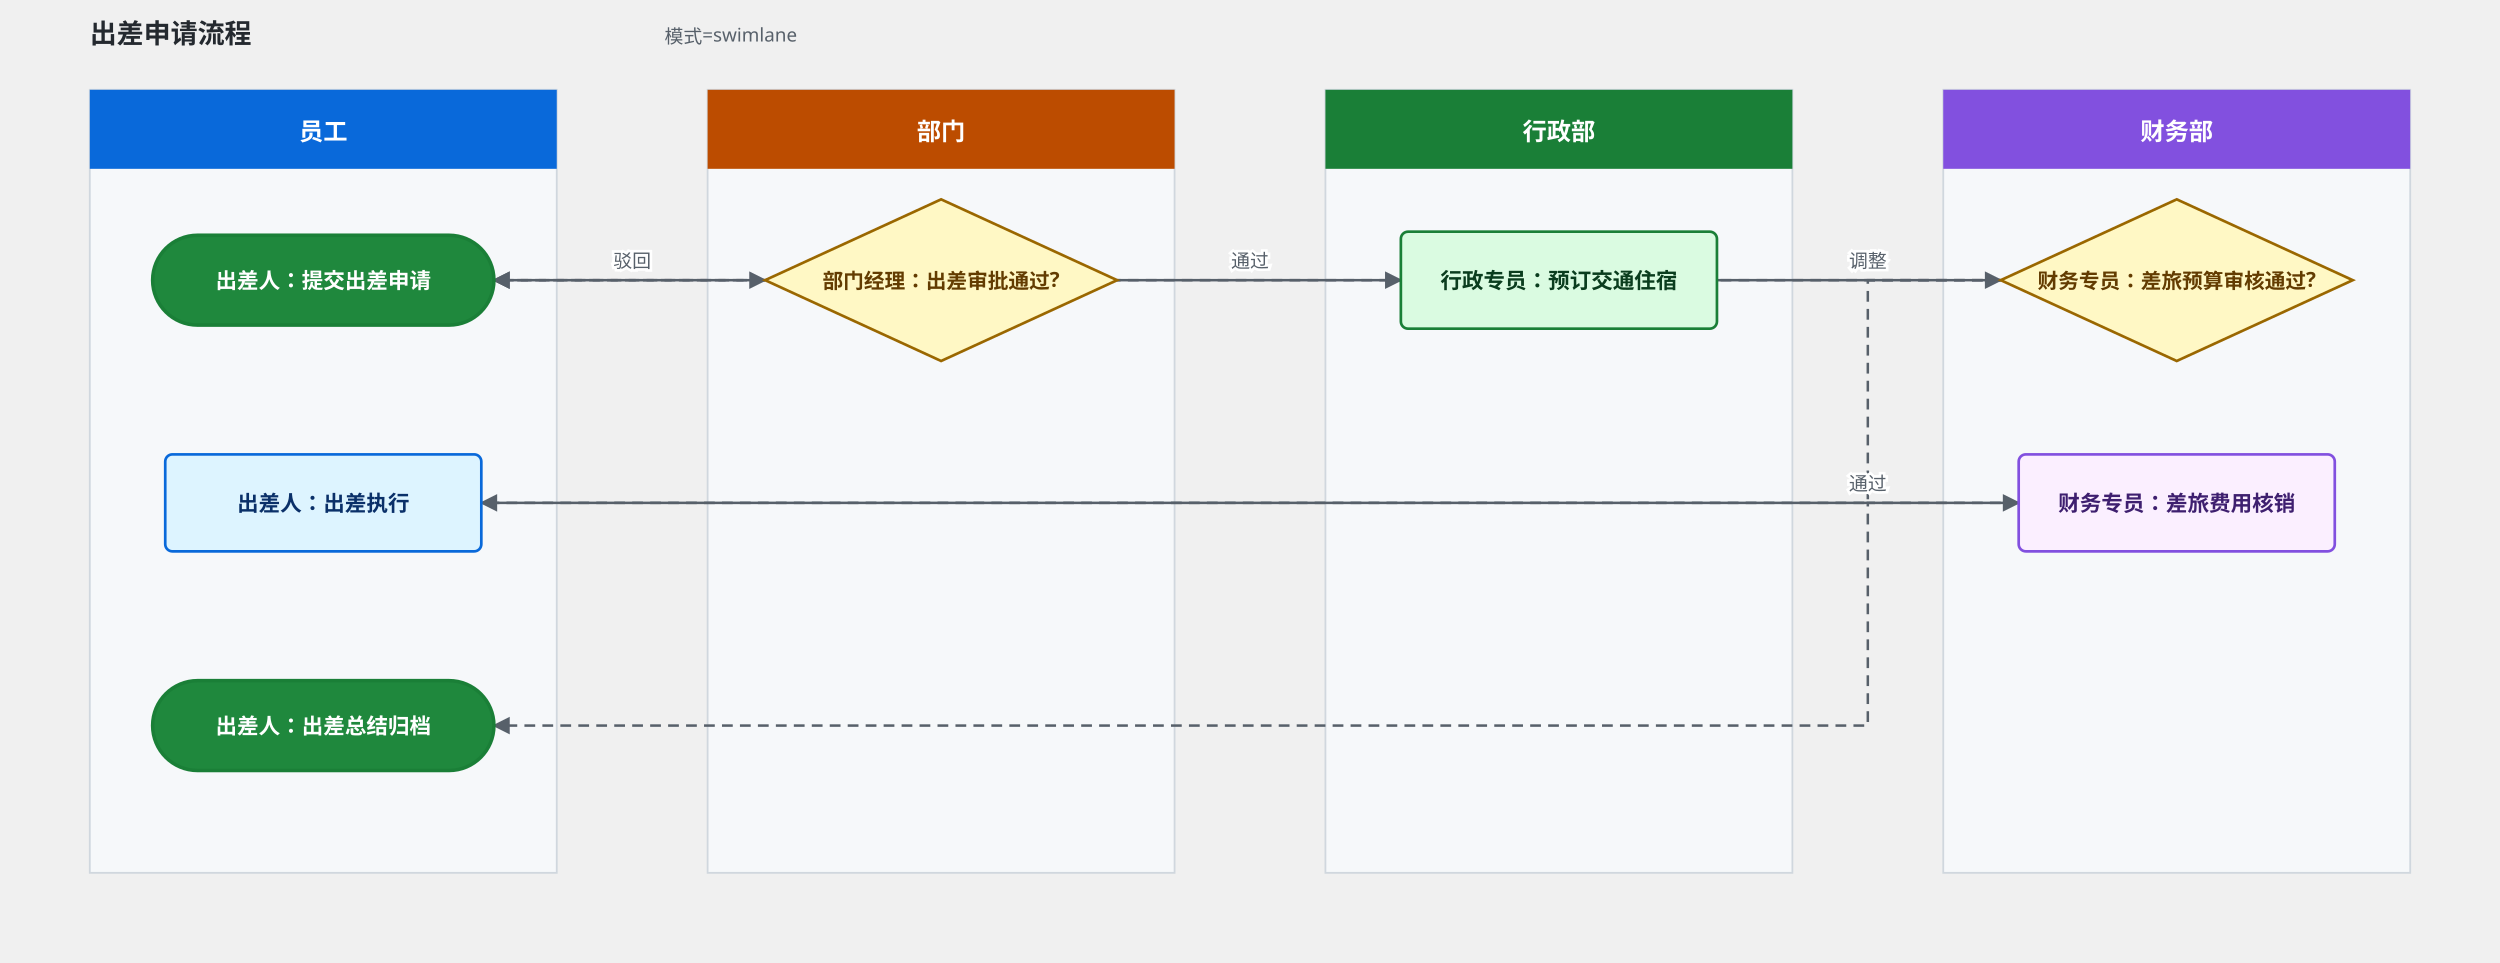
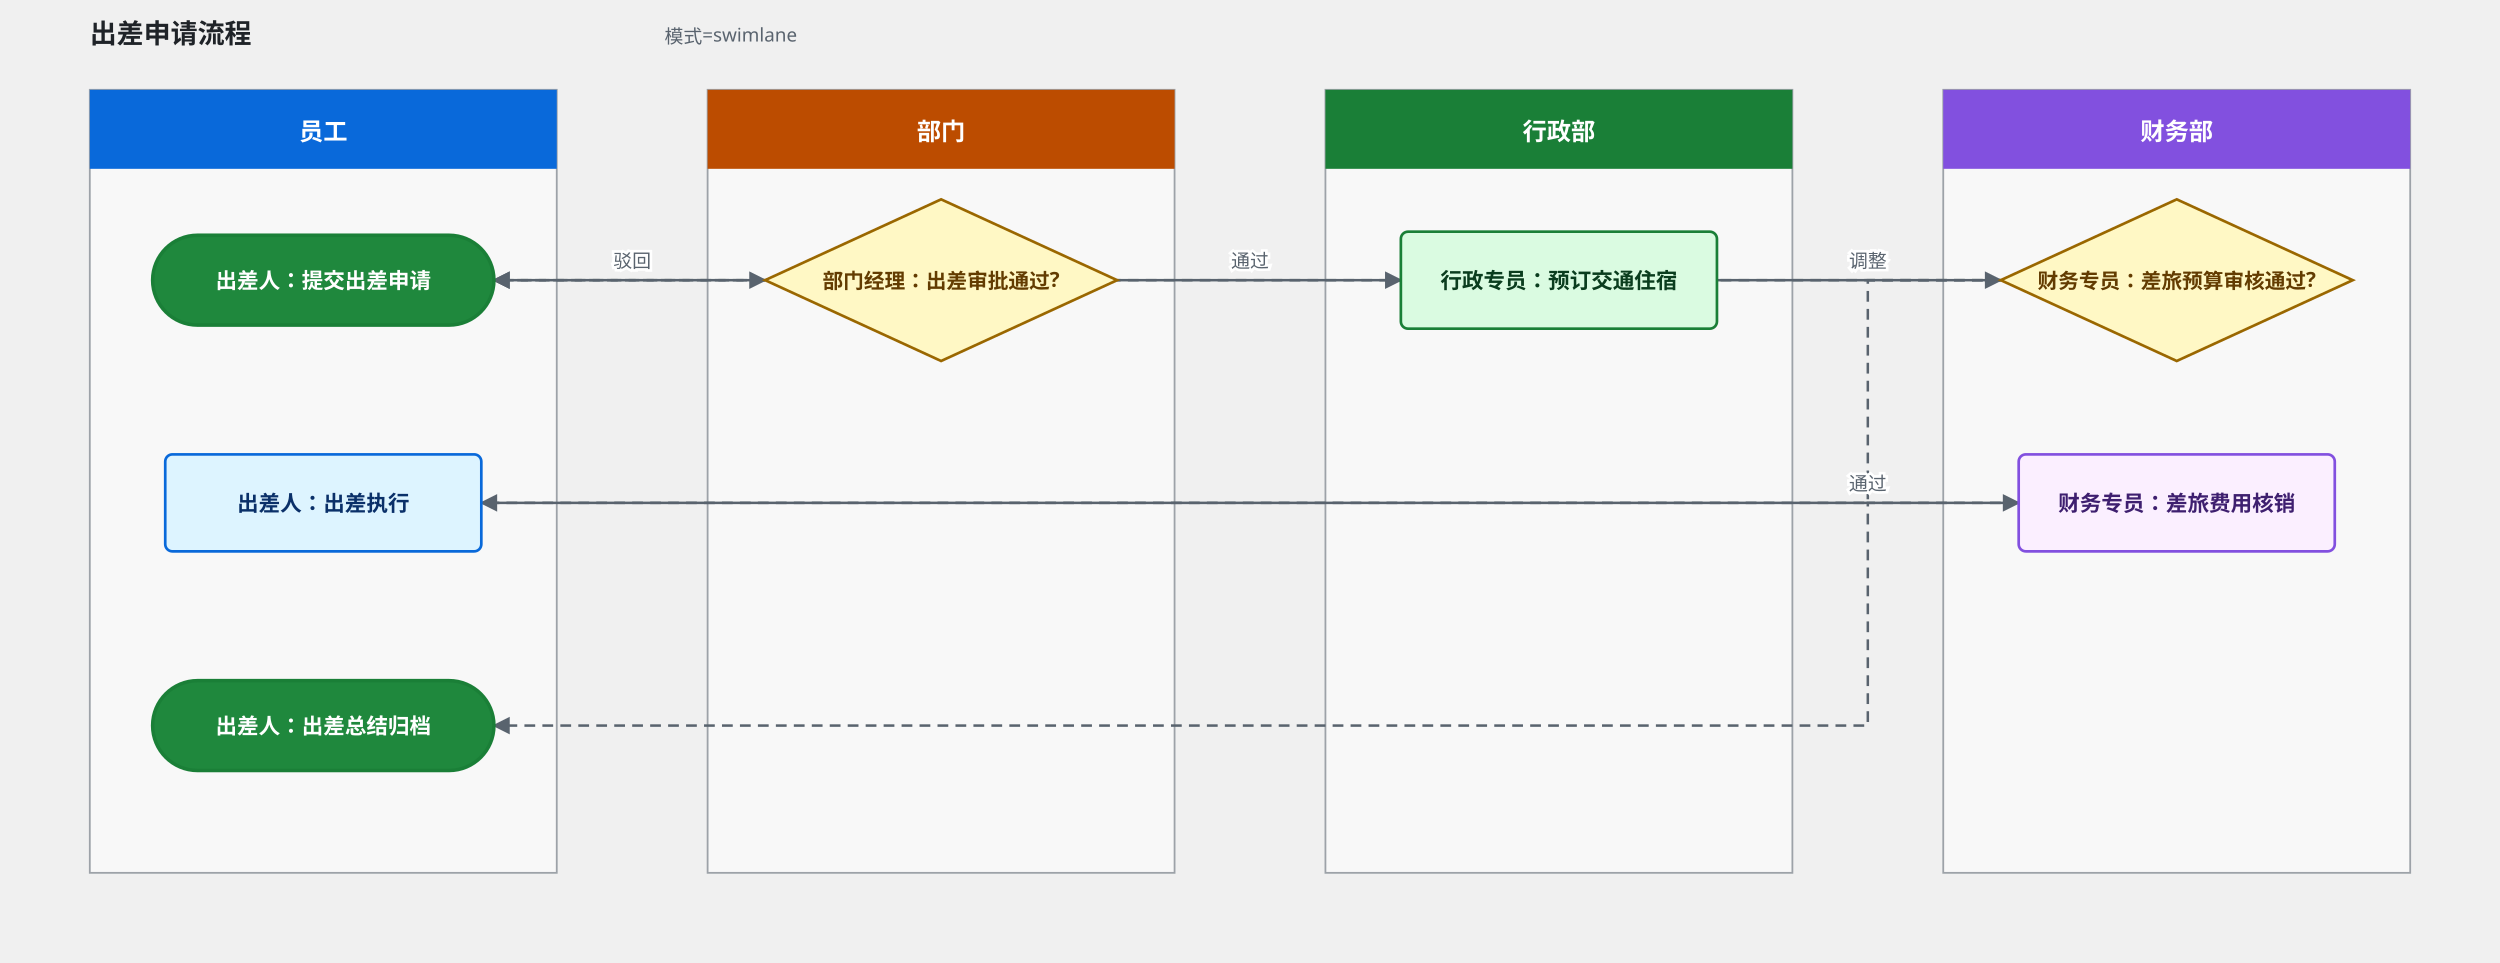
<svg xmlns="http://www.w3.org/2000/svg" viewBox="0 0 1392 536" width="1392" height="536" style="background:#ffffff;font-family:'Microsoft YaHei',system-ui,sans-serif">
  <defs>
    <marker id="arr" viewBox="0 0 10 10" refX="9" refY="5" markerWidth="7" markerHeight="7" orient="auto-start-reverse">
-       <path d="M0,0 L10,5 L0,10 z" fill="#57606a" />
+       <path d="M0,0 L10,5 L0,10 z" fill="#59636e" />
    </marker>
  </defs>
-   <rect x="50" y="50" width="260" height="436" fill="#f6f8fa" stroke="#d0d7de" stroke-width="1" />
+   <rect x="50" y="50" width="260" height="436" fill="#ffffff" stroke="#59636e" stroke-width="1" opacity="0.55" />
  <rect x="50" y="50" width="260" height="44" fill="#0969da" />
  <text x="180" y="78" text-anchor="middle" font-size="13.5" font-weight="700" fill="#ffffff">员工</text>
-   <rect x="394" y="50" width="260" height="436" fill="#f6f8fa" stroke="#d0d7de" stroke-width="1" />
+   <rect x="394" y="50" width="260" height="436" fill="#ffffff" stroke="#59636e" stroke-width="1" opacity="0.55" />
  <rect x="394" y="50" width="260" height="44" fill="#bc4c00" />
  <text x="524" y="78" text-anchor="middle" font-size="13.5" font-weight="700" fill="#ffffff">部门</text>
-   <rect x="738" y="50" width="260" height="436" fill="#f6f8fa" stroke="#d0d7de" stroke-width="1" />
+   <rect x="738" y="50" width="260" height="436" fill="#ffffff" stroke="#59636e" stroke-width="1" opacity="0.55" />
  <rect x="738" y="50" width="260" height="44" fill="#1a7f37" />
  <text x="868" y="78" text-anchor="middle" font-size="13.5" font-weight="700" fill="#ffffff">行政部</text>
-   <rect x="1082" y="50" width="260" height="436" fill="#f6f8fa" stroke="#d0d7de" stroke-width="1" />
+   <rect x="1082" y="50" width="260" height="436" fill="#ffffff" stroke="#59636e" stroke-width="1" opacity="0.55" />
  <rect x="1082" y="50" width="260" height="44" fill="#8250df" />
  <text x="1212" y="78" text-anchor="middle" font-size="13.5" font-weight="700" fill="#ffffff">财务部</text>
-   <path d="M 275 156 L 352 156 L 352 156 L 426 156" fill="none" stroke="#57606a" stroke-width="1.4" marker-end="url(#arr)" />
-   <path d="M 622 156 L 696 156 L 696 156 L 780 156" fill="none" stroke="#57606a" stroke-width="1.4" marker-end="url(#arr)" />
-   <text x="696" y="149" text-anchor="middle" font-size="10.5" fill="#57606a" paint-order="stroke" stroke="#ffffff" stroke-width="3">通过</text>
-   <path d="M 426 156 L 352 156 L 352 156 L 275 156" fill="none" stroke="#57606a" stroke-width="1.4" stroke-dasharray="6 4" marker-end="url(#arr)" />
-   <text x="352" y="149" text-anchor="middle" font-size="10.5" fill="#57606a" paint-order="stroke" stroke="#ffffff" stroke-width="3">驳回</text>
-   <path d="M 956 156 L 1040 156 L 1040 156 L 1114 156" fill="none" stroke="#57606a" stroke-width="1.4" marker-end="url(#arr)" />
-   <path d="M 1114 156 L 1040 156 L 1040 280 L 268 280" fill="none" stroke="#57606a" stroke-width="1.4" stroke-dasharray="6 4" marker-end="url(#arr)" />
-   <text x="1040" y="273" text-anchor="middle" font-size="10.5" fill="#57606a" paint-order="stroke" stroke="#ffffff" stroke-width="3">通过</text>
-   <path d="M 1114 156 L 1040 156 L 1040 156 L 275 156" fill="none" stroke="#57606a" stroke-width="1.4" stroke-dasharray="6 4" marker-end="url(#arr)" />
-   <text x="1040" y="149" text-anchor="middle" font-size="10.5" fill="#57606a" paint-order="stroke" stroke="#ffffff" stroke-width="3">调整</text>
-   <path d="M 268 280 L 352 280 L 352 280 L 1124 280" fill="none" stroke="#57606a" stroke-width="1.4" marker-end="url(#arr)" />
-   <path d="M 1124 280 L 1040 280 L 1040 404 L 275 404" fill="none" stroke="#57606a" stroke-width="1.4" stroke-dasharray="6 4" marker-end="url(#arr)" />
-   <g transform="translate(0,0)">
+   <path d="M 275 156 L 352 156 L 352 156 L 426 156" fill="none" stroke="#59636e" stroke-width="1.4" marker-end="url(#arr)" data-edge="1" data-eidx="0" />
+   <path d="M 622 156 L 696 156 L 696 156 L 780 156" fill="none" stroke="#59636e" stroke-width="1.4" marker-end="url(#arr)" data-edge="1" data-eidx="1" />
+   <text x="696" y="149" text-anchor="middle" font-size="10.5" fill="#59636e" paint-order="stroke" stroke="#ffffff" stroke-width="3">通过</text>
+   <path d="M 426 156 L 352 156 L 352 156 L 275 156" fill="none" stroke="#59636e" stroke-width="1.4" stroke-dasharray="6 4" marker-end="url(#arr)" data-edge="1" data-eidx="2" />
+   <text x="352" y="149" text-anchor="middle" font-size="10.5" fill="#59636e" paint-order="stroke" stroke="#ffffff" stroke-width="3">驳回</text>
+   <path d="M 956 156 L 1040 156 L 1040 156 L 1114 156" fill="none" stroke="#59636e" stroke-width="1.4" marker-end="url(#arr)" data-edge="1" data-eidx="3" />
+   <path d="M 1114 156 L 1040 156 L 1040 280 L 268 280" fill="none" stroke="#59636e" stroke-width="1.4" stroke-dasharray="6 4" marker-end="url(#arr)" data-edge="1" data-eidx="4" />
+   <text x="1040" y="273" text-anchor="middle" font-size="10.5" fill="#59636e" paint-order="stroke" stroke="#ffffff" stroke-width="3">通过</text>
+   <path d="M 1114 156 L 1040 156 L 1040 156 L 275 156" fill="none" stroke="#59636e" stroke-width="1.4" stroke-dasharray="6 4" marker-end="url(#arr)" data-edge="1" data-eidx="5" />
+   <text x="1040" y="149" text-anchor="middle" font-size="10.5" fill="#59636e" paint-order="stroke" stroke="#ffffff" stroke-width="3">调整</text>
+   <path d="M 268 280 L 352 280 L 352 280 L 1124 280" fill="none" stroke="#59636e" stroke-width="1.4" marker-end="url(#arr)" data-edge="1" data-eidx="6" />
+   <path d="M 1124 280 L 1040 280 L 1040 404 L 275 404" fill="none" stroke="#59636e" stroke-width="1.4" stroke-dasharray="6 4" marker-end="url(#arr)" data-edge="1" data-eidx="7" />
+   <g transform="translate(0,0)" data-id="N1">
    <g fill="#1f883d" stroke="#1a7f37" stroke-width="2">
      <rect x="85" y="131" width="190" height="50" rx="25" ry="25" />
    </g>
    <text x="180" y="160.5" text-anchor="middle" font-size="12" font-weight="600" fill="#ffffff">出差人：提交出差申请</text>
  </g>
-   <g transform="translate(0,0)">
+   <g transform="translate(0,0)" data-id="N5">
    <g fill="#ddf4ff" stroke="#0969da" stroke-width="1.5">
      <rect x="92" y="253" width="176" height="54" rx="4" />
    </g>
    <text x="180" y="284.5" text-anchor="middle" font-size="12" font-weight="600" fill="#0a3069">出差人：出差执行</text>
  </g>
-   <g transform="translate(0,0)">
+   <g transform="translate(0,0)" data-id="N7">
    <g fill="#1f883d" stroke="#1a7f37" stroke-width="2">
      <rect x="85" y="379" width="190" height="50" rx="25" ry="25" />
    </g>
    <text x="180" y="408.5" text-anchor="middle" font-size="12" font-weight="600" fill="#ffffff">出差人：出差总结归档</text>
  </g>
-   <g transform="translate(0,0)">
+   <g transform="translate(0,0)" data-id="N2">
    <g fill="#fff8c5" stroke="#9a6700" stroke-width="1.5">
      <polygon points="524,111 622,156 524,201 426,156" />
    </g>
    <text x="524" y="160.5" text-anchor="middle" font-size="11.5" font-weight="600" fill="#633c01">部门经理：出差审批通过?</text>
  </g>
-   <g transform="translate(0,0)">
+   <g transform="translate(0,0)" data-id="N3">
    <g fill="#dafbe1" stroke="#1a7f37" stroke-width="1.5">
      <rect x="780" y="129" width="176" height="54" rx="4" />
    </g>
    <text x="868" y="160.5" text-anchor="middle" font-size="12" font-weight="600" fill="#0a3d1e">行政专员：预订交通住宿</text>
  </g>
-   <g transform="translate(0,0)">
+   <g transform="translate(0,0)" data-id="N4">
    <g fill="#fff8c5" stroke="#9a6700" stroke-width="1.5">
      <polygon points="1212,111 1310,156 1212,201 1114,156" />
    </g>
    <text x="1212" y="160.5" text-anchor="middle" font-size="11.5" font-weight="600" fill="#633c01">财务专员：差旅预算审核通过?</text>
  </g>
-   <g transform="translate(0,0)">
+   <g transform="translate(0,0)" data-id="N6">
    <g fill="#fbefff" stroke="#8250df" stroke-width="1.5">
      <rect x="1124" y="253" width="176" height="54" rx="4" />
    </g>
    <text x="1212" y="284.5" text-anchor="middle" font-size="12" font-weight="600" fill="#3e1f6f">财务专员：差旅费用核销</text>
  </g>
-   <text x="50" y="24" font-size="15" font-weight="700" fill="#24292f">出差申请流程</text>
-   <text x="370" y="24" font-size="10.5" fill="#57606a">模式=swimlane</text>
+   <text x="50" y="24" font-size="15" font-weight="700" fill="#1f2328">出差申请流程</text>
+   <text x="370" y="24" font-size="10.5" fill="#59636e">模式=swimlane</text>
</svg>
